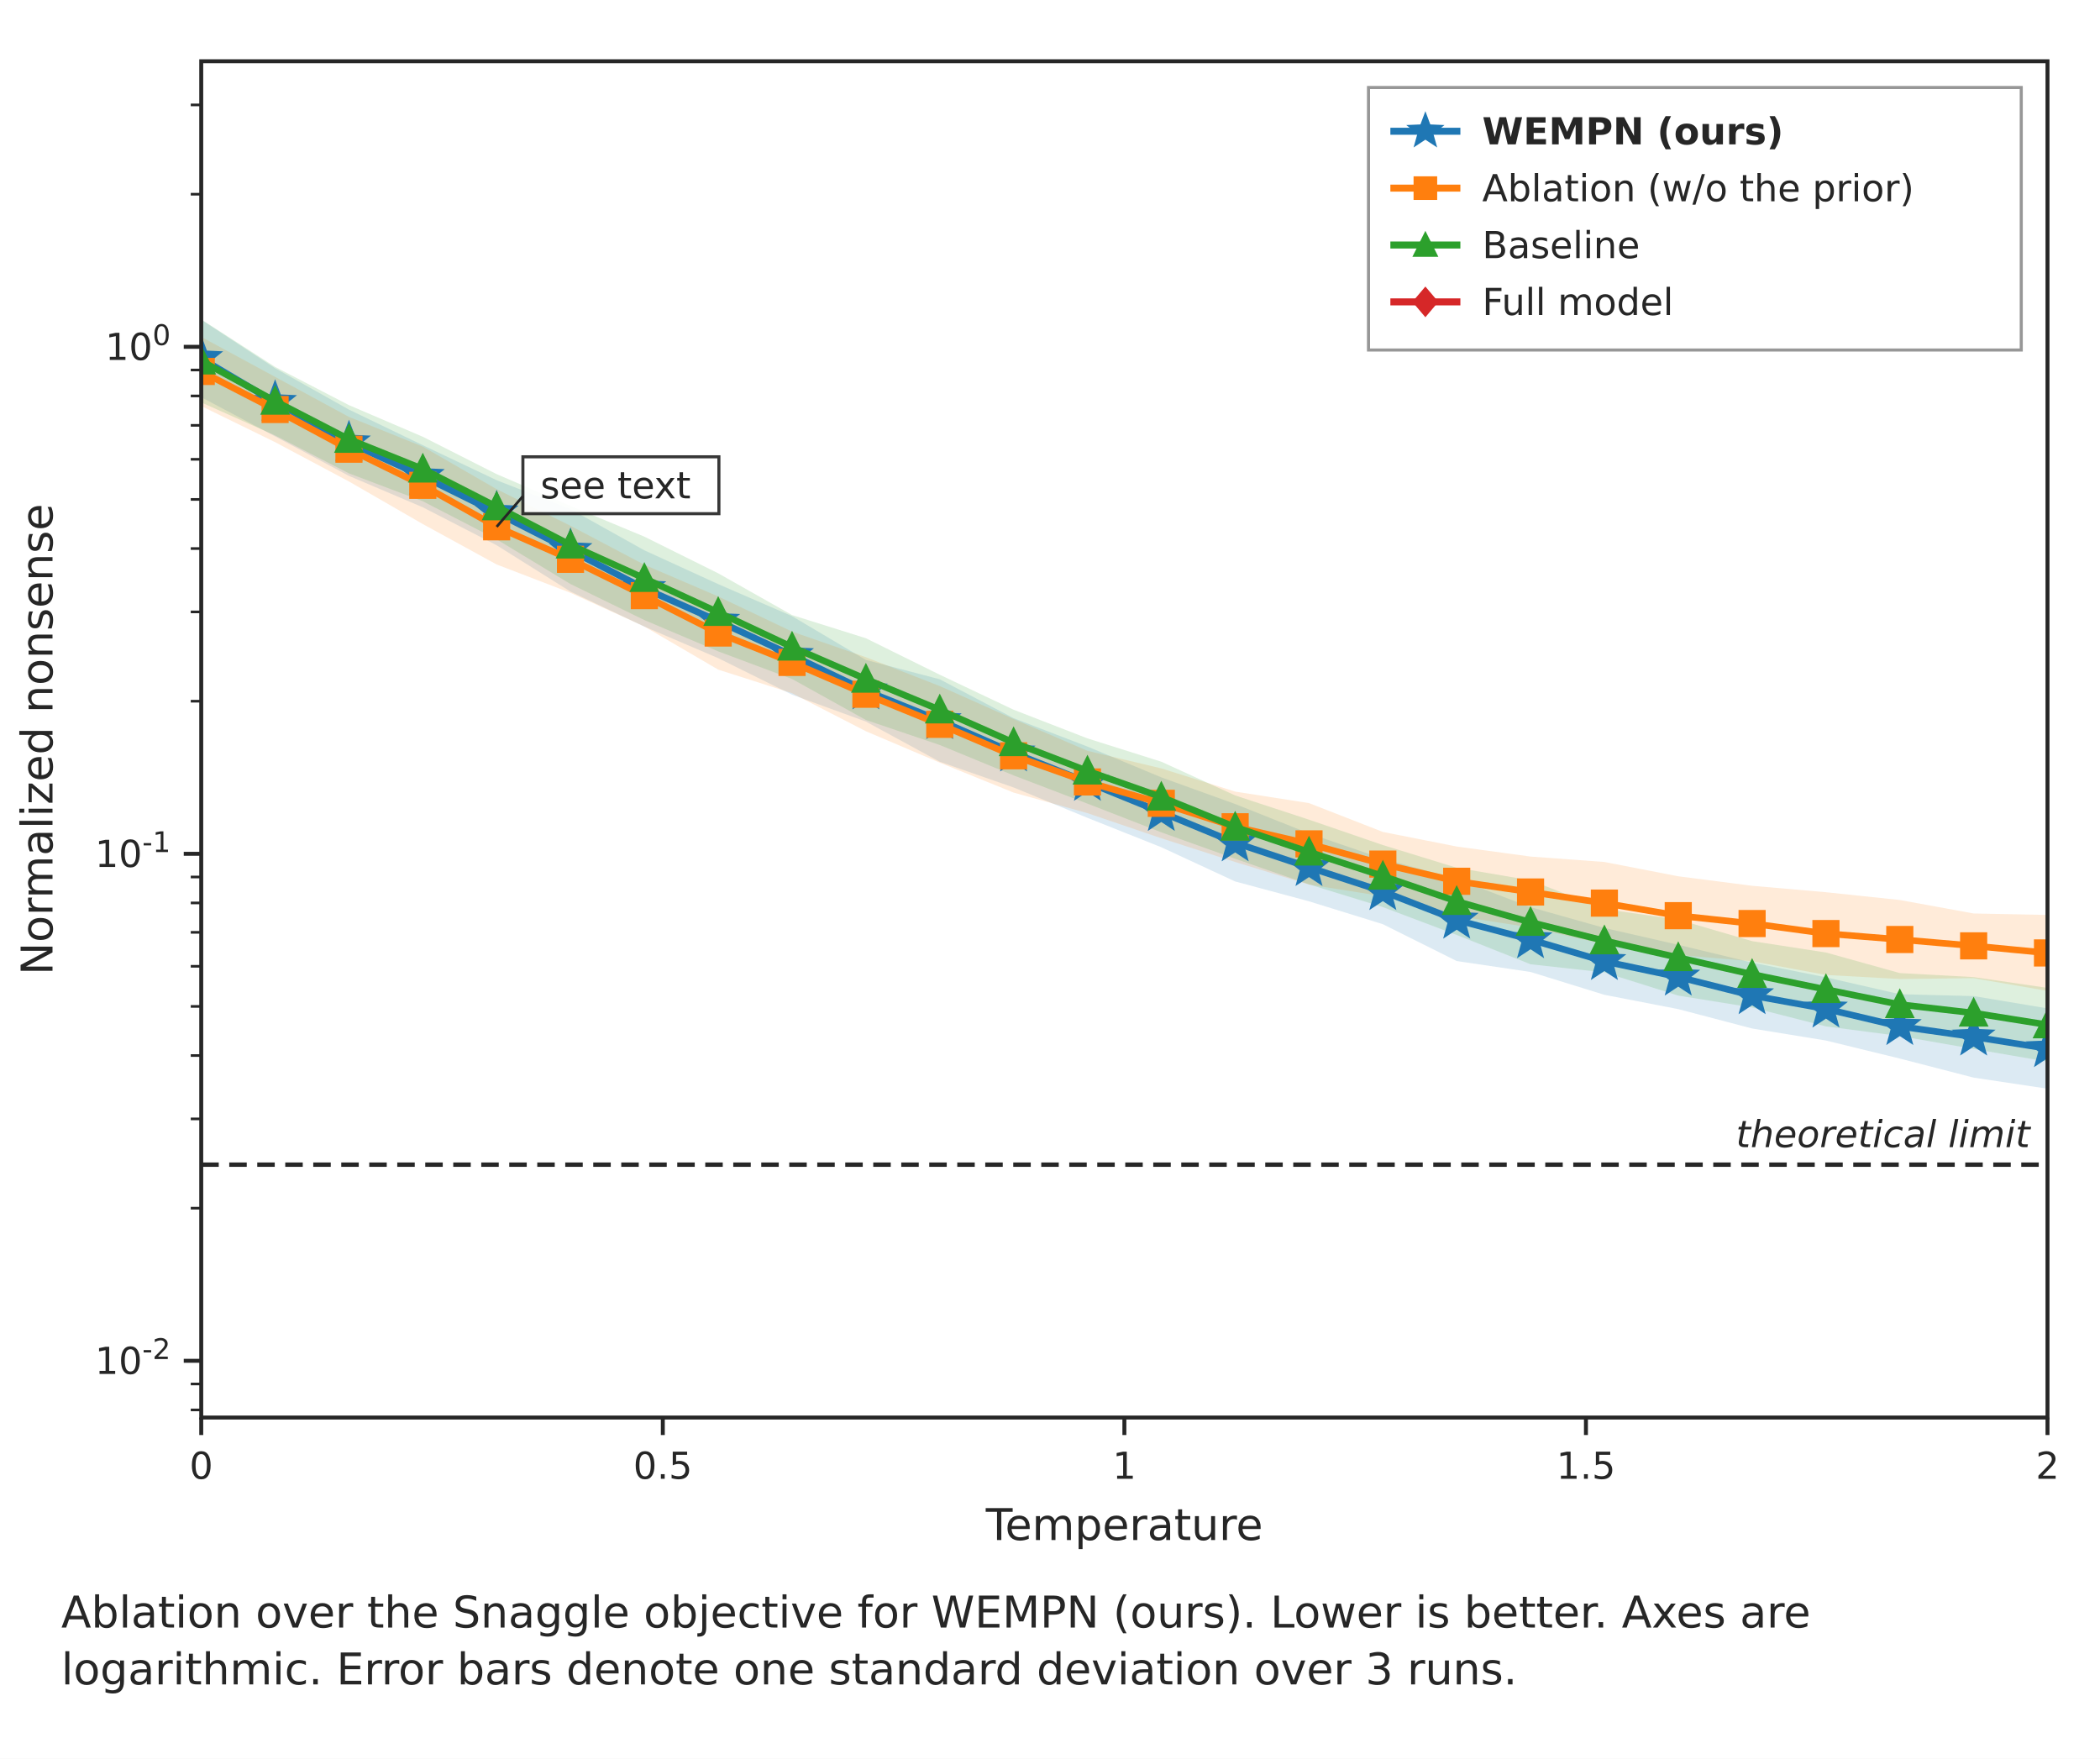
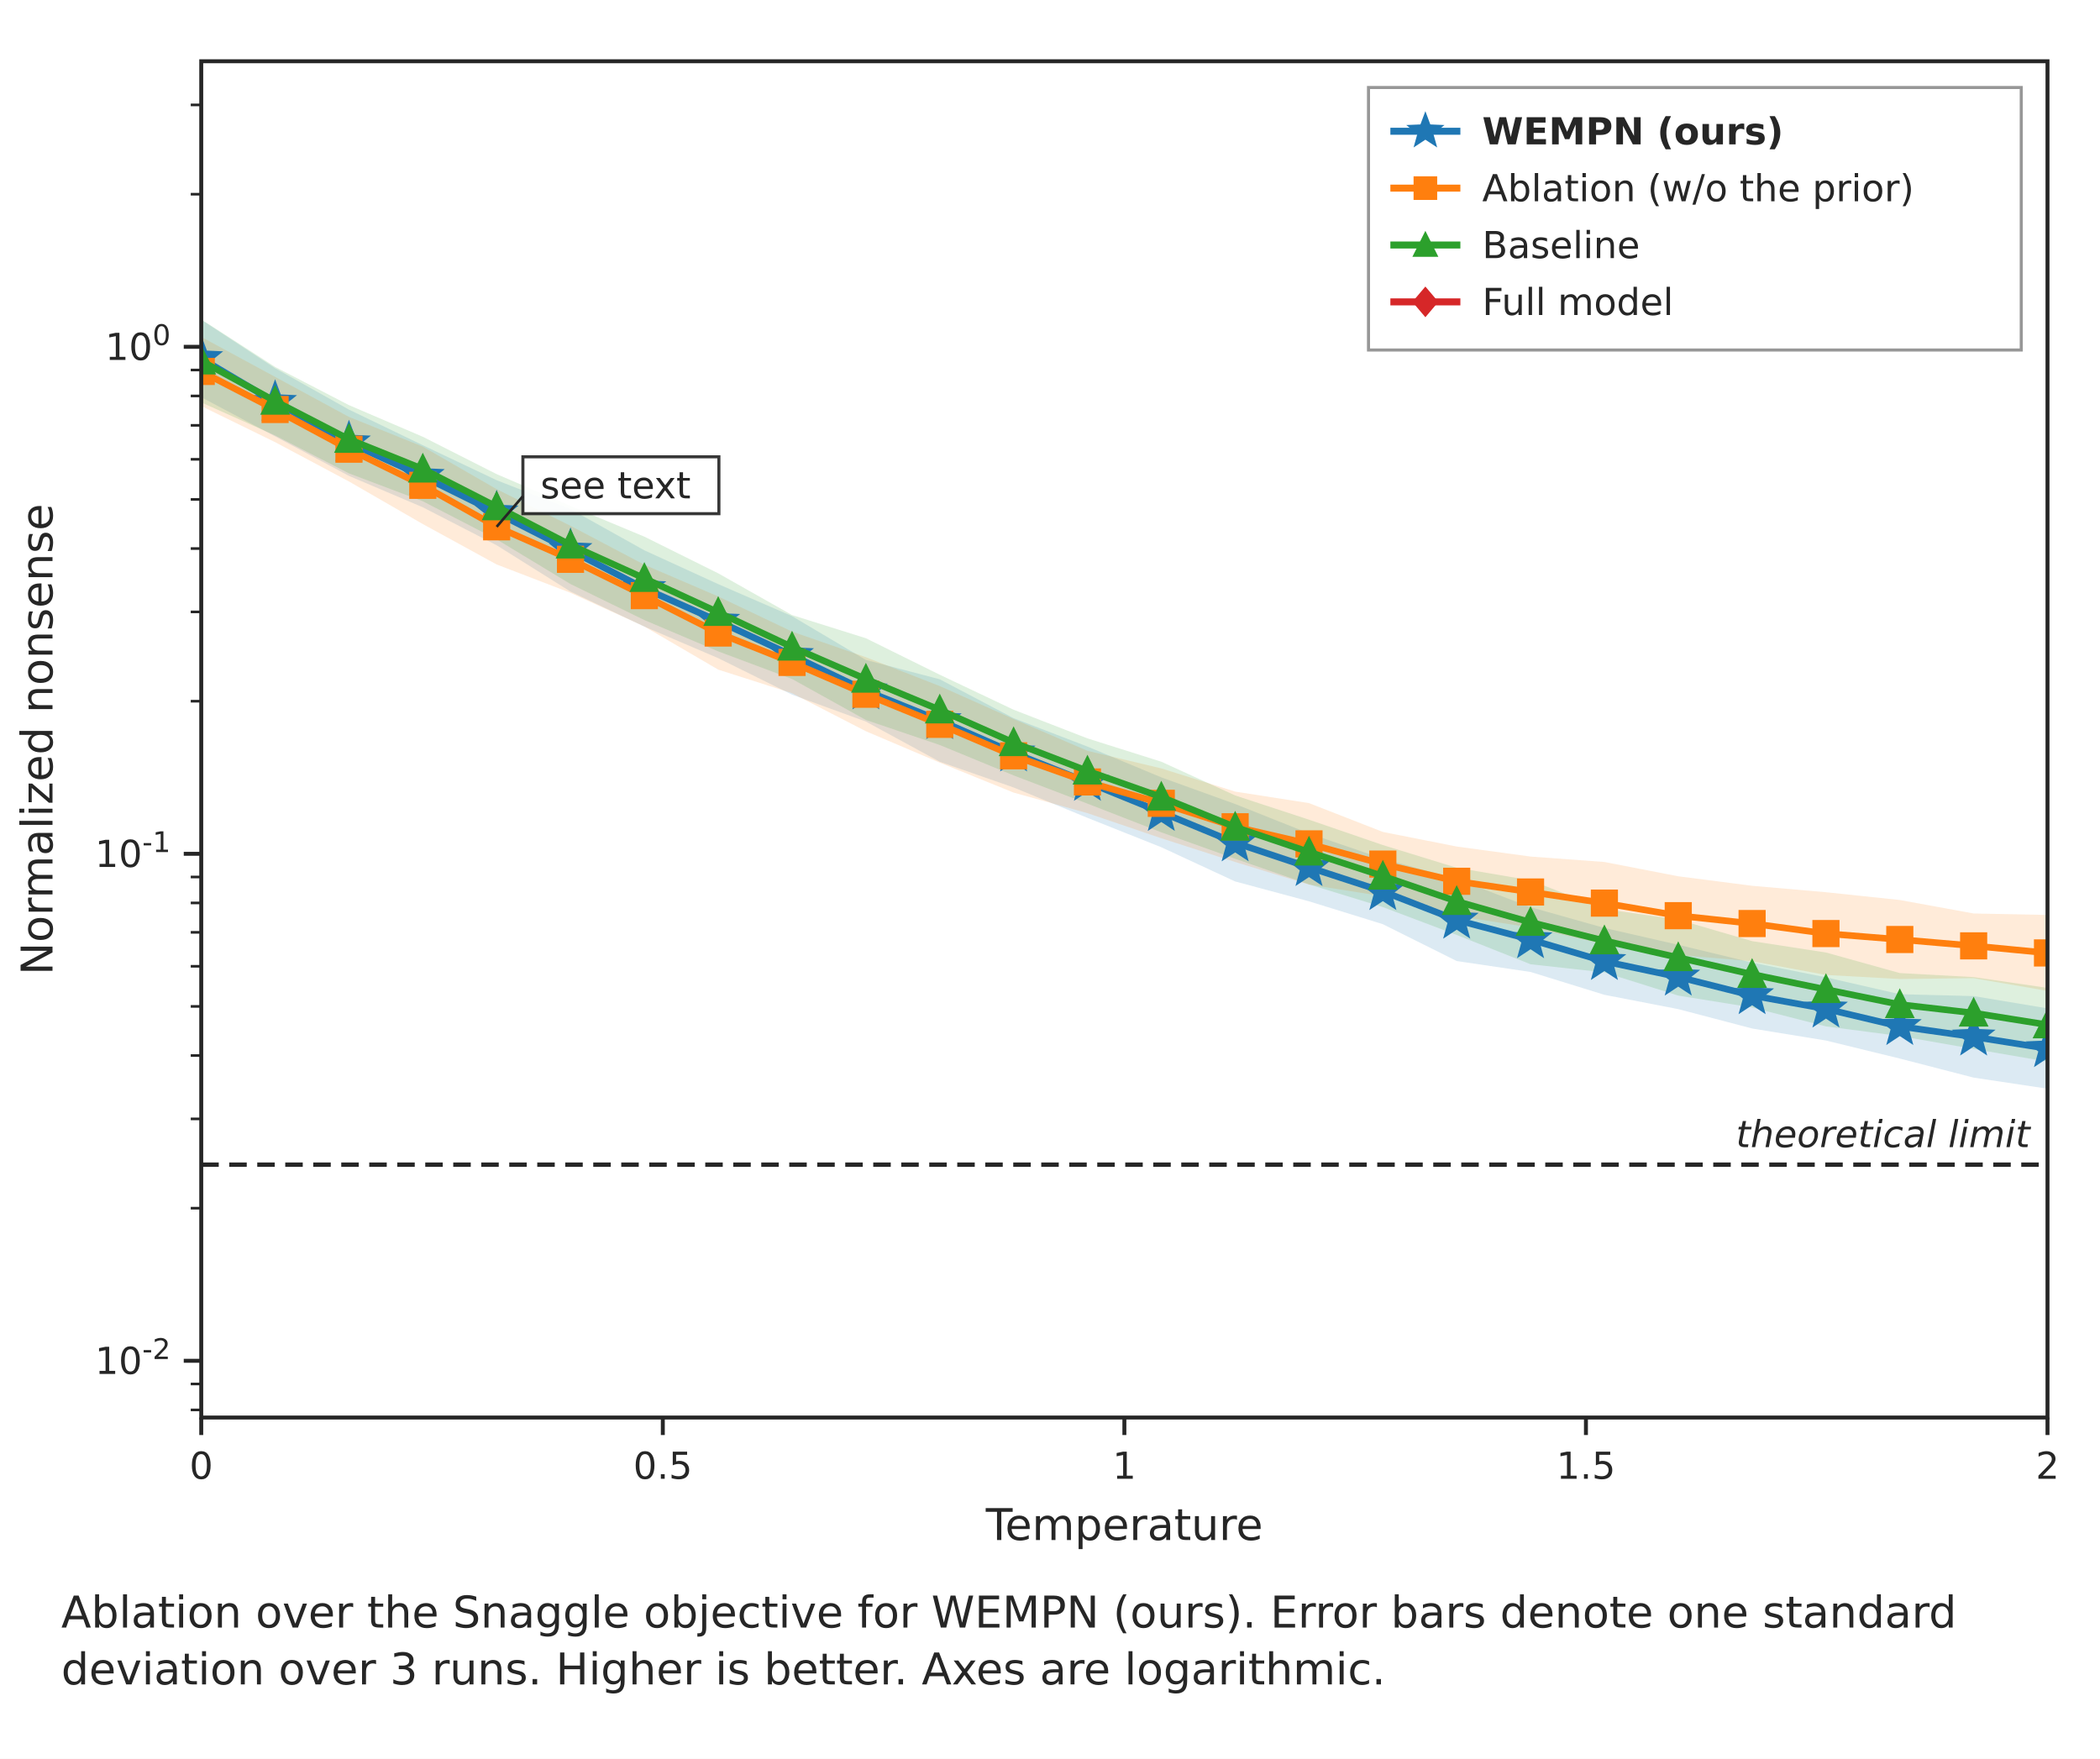
<svg xmlns="http://www.w3.org/2000/svg" viewBox="0 0 480 402" width="480" height="402" font-family="'DejaVu Sans', 'Helvetica Neue', Helvetica, Arial, sans-serif" role="img">
  <defs>
    <pattern id="hatch0" width="5" height="5" patternUnits="userSpaceOnUse" patternTransform="rotate(45)">
      <line x1="0" y1="0" x2="0" y2="5" stroke="#555555" stroke-width="1" />
    </pattern>
    <pattern id="hatch1" width="5" height="5" patternUnits="userSpaceOnUse" patternTransform="rotate(135)">
      <line x1="0" y1="0" x2="0" y2="5" stroke="#555555" stroke-width="1" />
    </pattern>
    <pattern id="hatch2" width="5" height="5" patternUnits="userSpaceOnUse" patternTransform="rotate(0)">
      <line x1="0" y1="0" x2="0" y2="5" stroke="#555555" stroke-width="1" />
    </pattern>
    <pattern id="hatch3" width="5" height="5" patternUnits="userSpaceOnUse" patternTransform="rotate(90)">
      <line x1="0" y1="0" x2="0" y2="5" stroke="#555555" stroke-width="1" />
    </pattern>
  </defs>
  <rect x="0" y="0" width="480" height="402" fill="#ffffff" />
  <g transform="translate(0,0)">
    <clipPath id="clip0">
      <rect x="46" y="14" width="422" height="310" />
    </clipPath>
    <g clip-path="url(#clip0)">
      <polygon points="46,90.79 62.88,99.74 79.76,108.77 96.64,115.95 113.52,124.63 130.4,135.22 147.28,143.22 164.16,150.43 181.04,158.78 197.92,164.93 214.8,174.11 231.68,179.99 248.56,186.93 265.44,193.65 282.32,201.47 299.2,206.01 316.08,211.24 332.96,219.66 349.84,222.16 366.72,227.38 383.6,230.65 400.48,235.08 417.36,237.83 434.24,241.95 451.12,246.31 468,248.84 468,230.48 451.12,227.67 434.24,227.24 417.36,223.38 400.48,220.02 383.6,215.95 366.72,212.1 349.84,207.35 332.96,200.91 316.08,196.27 299.2,190.49 282.32,183.77 265.44,177.68 248.56,170.64 231.68,164.15 214.8,155.26 197.92,150.84 181.04,140.83 164.16,133.51 147.28,125.78 130.4,116.36 113.52,109.76 96.64,101.76 79.76,93.62 62.88,84.16 46,73.07" fill="#1f77b4" opacity="0.16" />
      <polygon points="46,92.81 62.88,101.06 79.76,110.05 96.64,119.78 113.52,129.02 130.4,135.5 147.28,143.2 164.16,153.05 181.04,158.45 197.92,167.14 214.8,174.31 231.68,181.16 248.56,185.86 265.44,191.6 282.32,197.02 299.2,202.19 316.08,204.85 332.96,209.37 349.84,211.99 366.72,215.82 383.6,218.28 400.48,219.71 417.36,222.84 434.24,223.77 451.12,223.58 468,226.49 468,209.13 451.12,208.79 434.24,205.71 417.36,203.93 400.48,202.46 383.6,200.29 366.72,197.02 349.84,195.78 332.96,193.49 316.08,190.15 299.2,183.56 282.32,180.93 265.44,175.63 248.56,171.61 231.68,164.34 214.8,156.81 197.92,150.22 181.04,144.36 164.16,136.33 147.28,129.08 130.4,120.18 113.52,111.81 96.64,102.08 79.76,95.29 62.88,86.14 46,77" fill="#ff7f0e" opacity="0.16" />
      <polygon points="46,91.98 62.88,99.53 79.76,108.19 96.64,114.57 113.52,123.28 130.4,133.49 147.28,141.72 164.16,148.88 181.04,155.19 197.92,164.56 214.8,170.28 231.68,177.23 248.56,183.68 265.44,190.24 282.32,196.28 299.2,202.14 316.08,207.33 332.96,213.7 349.84,220.4 366.72,222.26 383.6,227.56 400.48,230.28 417.36,234.6 434.24,236.8 451.12,239.76 468,242.66 468,225.8 451.12,223.33 434.24,222.41 417.36,217.71 400.48,215.11 383.6,210.19 366.72,207.79 349.84,201.21 332.96,198.34 316.08,193.15 299.2,187.35 282.32,181.81 265.44,174.1 248.56,168.77 231.68,162.22 214.8,154.22 197.92,145.88 181.04,140.58 164.16,131.04 147.28,122.66 130.4,115.63 113.52,108.37 96.64,99.83 79.76,92.6 62.88,83.86 46,73" fill="#2ca02c" opacity="0.16" />
      <polyline points="46,81.93 62.88,91.95 79.76,101.2 96.64,108.86 113.52,117.2 130.4,125.79 147.28,134.5 164.16,141.97 181.04,149.8 197.92,157.88 214.8,164.68 231.68,172.07 248.56,178.79 265.44,185.66 282.32,192.62 299.2,198.25 316.08,203.75 332.96,210.29 349.84,214.76 366.72,219.74 383.6,223.3 400.48,227.55 417.36,230.6 434.24,234.6 451.12,236.99 468,239.66" fill="none" stroke="#1f77b4" stroke-width="1.5" stroke-linejoin="round" />
      <polygon points="46,76.66 47.3,80.14 51.01,80.3 48.11,82.61 49.1,86.19 46,84.14 42.9,86.19 43.89,82.61 40.99,80.3 44.7,80.14" fill="#1f77b4" />
      <polygon points="62.88,86.68 64.18,90.16 67.89,90.32 64.99,92.63 65.98,96.21 62.88,94.16 59.78,96.21 60.77,92.63 57.87,90.32 61.58,90.16" fill="#1f77b4" />
      <polygon points="79.76,95.93 81.06,99.41 84.77,99.57 81.87,101.88 82.86,105.46 79.76,103.41 76.66,105.46 77.65,101.88 74.75,99.57 78.46,99.41" fill="#1f77b4" />
      <polygon points="96.64,103.59 97.94,107.06 101.65,107.23 98.75,109.54 99.74,113.12 96.64,111.07 93.54,113.12 94.53,109.54 91.63,107.23 95.34,107.06" fill="#1f77b4" />
      <polygon points="113.52,111.93 114.82,115.41 118.53,115.57 115.63,117.88 116.62,121.46 113.52,119.41 110.42,121.46 111.41,117.88 108.51,115.57 112.22,115.41" fill="#1f77b4" />
      <polygon points="130.4,120.52 131.7,124 135.41,124.16 132.51,126.47 133.5,130.05 130.4,128 127.3,130.05 128.29,126.47 125.39,124.16 129.1,124" fill="#1f77b4" />
      <polygon points="147.28,129.23 148.58,132.71 152.29,132.87 149.39,135.18 150.38,138.76 147.28,136.71 144.18,138.76 145.17,135.18 142.27,132.87 145.98,132.71" fill="#1f77b4" />
      <polygon points="164.16,136.7 165.46,140.18 169.17,140.34 166.27,142.65 167.26,146.23 164.16,144.18 161.06,146.23 162.05,142.65 159.15,140.34 162.86,140.18" fill="#1f77b4" />
      <polygon points="181.04,144.53 182.34,148.01 186.05,148.17 183.15,150.49 184.14,154.07 181.04,152.02 177.94,154.07 178.93,150.49 176.03,148.17 179.74,148.01" fill="#1f77b4" />
      <polygon points="197.92,152.61 199.22,156.09 202.93,156.26 200.03,158.57 201.02,162.15 197.92,160.1 194.82,162.15 195.81,158.57 192.91,156.26 196.62,156.09" fill="#1f77b4" />
      <polygon points="214.8,159.41 216.1,162.89 219.81,163.05 216.91,165.37 217.9,168.94 214.8,166.89 211.7,168.94 212.69,165.37 209.79,163.05 213.5,162.89" fill="#1f77b4" />
      <polygon points="231.68,166.8 232.98,170.28 236.69,170.44 233.79,172.75 234.78,176.33 231.68,174.28 228.58,176.33 229.57,172.75 226.67,170.44 230.38,170.28" fill="#1f77b4" />
      <polygon points="248.56,173.52 249.86,177 253.57,177.16 250.67,179.47 251.66,183.05 248.56,181 245.46,183.05 246.45,179.47 243.55,177.16 247.26,177" fill="#1f77b4" />
      <polygon points="265.44,180.39 266.74,183.87 270.45,184.04 267.55,186.35 268.54,189.93 265.44,187.88 262.34,189.93 263.33,186.35 260.43,184.04 264.14,183.87" fill="#1f77b4" />
      <polygon points="282.32,187.35 283.62,190.83 287.33,190.99 284.43,193.3 285.42,196.88 282.32,194.83 279.22,196.88 280.21,193.3 277.31,190.99 281.02,190.83" fill="#1f77b4" />
      <polygon points="299.2,192.98 300.5,196.46 304.21,196.62 301.31,198.94 302.3,202.52 299.2,200.47 296.1,202.52 297.09,198.94 294.19,196.62 297.9,196.46" fill="#1f77b4" />
      <polygon points="316.08,198.48 317.38,201.96 321.09,202.13 318.19,204.44 319.18,208.02 316.08,205.97 312.98,208.02 313.97,204.44 311.07,202.13 314.78,201.96" fill="#1f77b4" />
      <polygon points="332.96,205.02 334.26,208.49 337.97,208.66 335.07,210.97 336.06,214.55 332.96,212.5 329.86,214.55 330.85,210.97 327.95,208.66 331.66,208.49" fill="#1f77b4" />
      <polygon points="349.84,209.49 351.14,212.97 354.85,213.13 351.95,215.44 352.94,219.02 349.84,216.97 346.74,219.02 347.73,215.44 344.83,213.13 348.54,212.97" fill="#1f77b4" />
      <polygon points="366.72,214.47 368.02,217.95 371.73,218.11 368.83,220.42 369.82,224 366.72,221.95 363.62,224 364.61,220.42 361.71,218.11 365.42,217.95" fill="#1f77b4" />
      <polygon points="383.6,218.03 384.9,221.51 388.61,221.67 385.71,223.99 386.7,227.56 383.6,225.51 380.5,227.56 381.49,223.99 378.59,221.67 382.3,221.51" fill="#1f77b4" />
      <polygon points="400.48,222.28 401.78,225.76 405.49,225.92 402.59,228.23 403.58,231.81 400.48,229.76 397.38,231.81 398.37,228.23 395.47,225.92 399.18,225.76" fill="#1f77b4" />
      <polygon points="417.36,225.33 418.66,228.81 422.37,228.98 419.47,231.29 420.46,234.87 417.36,232.82 414.26,234.87 415.25,231.29 412.35,228.98 416.06,228.81" fill="#1f77b4" />
      <polygon points="434.24,229.33 435.54,232.81 439.25,232.97 436.35,235.28 437.34,238.86 434.24,236.81 431.14,238.86 432.13,235.28 429.23,232.97 432.94,232.81" fill="#1f77b4" />
      <polygon points="451.12,231.72 452.42,235.2 456.13,235.36 453.23,237.68 454.22,241.26 451.12,239.21 448.02,241.26 449.01,237.68 446.11,235.36 449.82,235.2" fill="#1f77b4" />
      <polygon points="468,234.39 469.3,237.87 473.01,238.03 470.11,240.34 471.1,243.92 468,241.87 464.9,243.92 465.89,240.34 462.99,238.03 466.7,237.87" fill="#1f77b4" />
      <polyline points="46,84.9 62.88,93.6 79.76,102.67 96.64,110.93 113.52,120.41 130.4,127.84 147.28,136.14 164.16,144.69 181.04,151.41 197.92,158.68 214.8,165.56 231.68,172.75 248.56,178.73 265.44,183.61 282.32,188.97 299.2,192.88 316.08,197.5 332.96,201.43 349.84,203.88 366.72,206.42 383.6,209.29 400.48,211.09 417.36,213.38 434.24,214.74 451.12,216.19 468,217.81" fill="none" stroke="#ff7f0e" stroke-width="1.5" stroke-linejoin="round" />
      <rect x="42.9" y="81.8" width="6.2" height="6.2" fill="#ff7f0e" />
      <rect x="59.78" y="90.5" width="6.2" height="6.2" fill="#ff7f0e" />
      <rect x="76.66" y="99.57" width="6.2" height="6.2" fill="#ff7f0e" />
      <rect x="93.54" y="107.83" width="6.2" height="6.2" fill="#ff7f0e" />
      <rect x="110.42" y="117.31" width="6.2" height="6.2" fill="#ff7f0e" />
      <rect x="127.3" y="124.74" width="6.2" height="6.2" fill="#ff7f0e" />
      <rect x="144.18" y="133.04" width="6.2" height="6.2" fill="#ff7f0e" />
      <rect x="161.06" y="141.59" width="6.2" height="6.2" fill="#ff7f0e" />
      <rect x="177.94" y="148.31" width="6.2" height="6.2" fill="#ff7f0e" />
      <rect x="194.82" y="155.58" width="6.2" height="6.2" fill="#ff7f0e" />
      <rect x="211.7" y="162.46" width="6.2" height="6.2" fill="#ff7f0e" />
      <rect x="228.58" y="169.65" width="6.2" height="6.2" fill="#ff7f0e" />
      <rect x="245.46" y="175.63" width="6.2" height="6.2" fill="#ff7f0e" />
      <rect x="262.34" y="180.51" width="6.2" height="6.2" fill="#ff7f0e" />
      <rect x="279.22" y="185.87" width="6.2" height="6.2" fill="#ff7f0e" />
      <rect x="296.1" y="189.78" width="6.2" height="6.2" fill="#ff7f0e" />
      <rect x="312.98" y="194.4" width="6.2" height="6.2" fill="#ff7f0e" />
      <rect x="329.86" y="198.33" width="6.2" height="6.2" fill="#ff7f0e" />
      <rect x="346.74" y="200.78" width="6.2" height="6.2" fill="#ff7f0e" />
      <rect x="363.62" y="203.32" width="6.2" height="6.2" fill="#ff7f0e" />
      <rect x="380.5" y="206.19" width="6.2" height="6.2" fill="#ff7f0e" />
      <rect x="397.38" y="207.99" width="6.2" height="6.2" fill="#ff7f0e" />
      <rect x="414.26" y="210.28" width="6.2" height="6.2" fill="#ff7f0e" />
      <rect x="431.14" y="211.64" width="6.2" height="6.2" fill="#ff7f0e" />
      <rect x="448.02" y="213.09" width="6.2" height="6.2" fill="#ff7f0e" />
      <rect x="464.9" y="214.71" width="6.2" height="6.2" fill="#ff7f0e" />
      <polyline points="46,82.49 62.88,91.69 79.76,100.4 96.64,107.2 113.52,115.82 130.4,124.56 147.28,132.19 164.16,139.96 181.04,147.89 197.92,155.22 214.8,162.25 231.68,169.73 248.56,176.22 265.44,182.17 282.32,189.04 299.2,194.74 316.08,200.24 332.96,206.02 349.84,210.8 366.72,215.02 383.6,218.87 400.48,222.7 417.36,226.16 434.24,229.6 451.12,231.54 468,234.23" fill="none" stroke="#2ca02c" stroke-width="1.5" stroke-linejoin="round" />
      <polygon points="46,78.77 42.59,85.59 49.41,85.59" fill="#2ca02c" />
      <polygon points="62.88,87.97 59.47,94.79 66.29,94.79" fill="#2ca02c" />
      <polygon points="79.76,96.68 76.35,103.5 83.17,103.5" fill="#2ca02c" />
      <polygon points="96.64,103.48 93.23,110.3 100.05,110.3" fill="#2ca02c" />
      <polygon points="113.52,112.1 110.11,118.92 116.93,118.92" fill="#2ca02c" />
      <polygon points="130.4,120.84 126.99,127.66 133.81,127.66" fill="#2ca02c" />
      <polygon points="147.28,128.47 143.87,135.29 150.69,135.29" fill="#2ca02c" />
      <polygon points="164.16,136.24 160.75,143.06 167.57,143.06" fill="#2ca02c" />
      <polygon points="181.04,144.17 177.63,150.99 184.45,150.99" fill="#2ca02c" />
      <polygon points="197.92,151.5 194.51,158.32 201.33,158.32" fill="#2ca02c" />
      <polygon points="214.8,158.53 211.39,165.35 218.21,165.35" fill="#2ca02c" />
      <polygon points="231.68,166.01 228.27,172.83 235.09,172.83" fill="#2ca02c" />
      <polygon points="248.56,172.5 245.15,179.32 251.97,179.32" fill="#2ca02c" />
      <polygon points="265.44,178.45 262.03,185.27 268.85,185.27" fill="#2ca02c" />
      <polygon points="282.32,185.32 278.91,192.14 285.73,192.14" fill="#2ca02c" />
      <polygon points="299.2,191.02 295.79,197.84 302.61,197.84" fill="#2ca02c" />
      <polygon points="316.08,196.52 312.67,203.34 319.49,203.34" fill="#2ca02c" />
      <polygon points="332.96,202.3 329.55,209.12 336.37,209.12" fill="#2ca02c" />
      <polygon points="349.84,207.08 346.43,213.9 353.25,213.9" fill="#2ca02c" />
      <polygon points="366.72,211.3 363.31,218.12 370.13,218.12" fill="#2ca02c" />
      <polygon points="383.6,215.15 380.19,221.97 387.01,221.97" fill="#2ca02c" />
      <polygon points="400.48,218.98 397.07,225.8 403.89,225.8" fill="#2ca02c" />
      <polygon points="417.36,222.44 413.95,229.26 420.77,229.26" fill="#2ca02c" />
      <polygon points="434.24,225.88 430.83,232.7 437.65,232.7" fill="#2ca02c" />
      <polygon points="451.12,227.82 447.71,234.64 454.53,234.64" fill="#2ca02c" />
      <polygon points="468,230.51 464.59,237.33 471.41,237.33" fill="#2ca02c" />
      <line x1="46" y1="266.2" x2="468" y2="266.2" stroke="#262626" stroke-width="1" stroke-dasharray="4,2.4" />
      <text x="464" y="262.2" font-size="8.5" text-anchor="end" fill="#262626" font-style="italic">theoretical limit</text>
      <rect x="119.52" y="104.41" width="44.8" height="13" fill="#ffffff" stroke="#262626" stroke-width="0.7" opacity="0.92" />
      <text x="123.52" y="113.91" font-size="8.5" text-anchor="start" fill="#262626">see text</text>
      <line x1="113.52" y1="120.41" x2="119.52" y2="113.41" stroke="#262626" stroke-width="0.6" />
    </g>
    <rect x="46" y="14" width="422" height="310" fill="none" stroke="#262626" stroke-width="0.9" />
    <line x1="46" y1="324" x2="46" y2="328" stroke="#262626" stroke-width="0.9" />
    <text x="46" y="338" font-size="8.5" text-anchor="middle" fill="#262626">0</text>
    <line x1="151.5" y1="324" x2="151.5" y2="328" stroke="#262626" stroke-width="0.9" />
    <text x="151.5" y="338" font-size="8.5" text-anchor="middle" fill="#262626">0.5</text>
    <line x1="257" y1="324" x2="257" y2="328" stroke="#262626" stroke-width="0.9" />
    <text x="257" y="338" font-size="8.5" text-anchor="middle" fill="#262626">1</text>
    <line x1="362.5" y1="324" x2="362.5" y2="328" stroke="#262626" stroke-width="0.9" />
    <text x="362.5" y="338" font-size="8.5" text-anchor="middle" fill="#262626">1.5</text>
    <line x1="468" y1="324" x2="468" y2="328" stroke="#262626" stroke-width="0.9" />
    <text x="468" y="338" font-size="8.5" text-anchor="middle" fill="#262626">2</text>
    <line x1="46" y1="311.03" x2="42" y2="311.03" stroke="#262626" stroke-width="0.9" />
    <text x="39" y="314.03" font-size="8.5" fill="#262626" text-anchor="end">10<tspan dy="-3.4" font-size="6.5">-2</tspan>
    </text>
    <line x1="46" y1="195.15" x2="42" y2="195.15" stroke="#262626" stroke-width="0.9" />
    <text x="39" y="198.15" font-size="8.5" fill="#262626" text-anchor="end">10<tspan dy="-3.4" font-size="6.5">-1</tspan>
    </text>
    <line x1="46" y1="79.27" x2="42" y2="79.27" stroke="#262626" stroke-width="0.9" />
    <text x="39" y="82.27" font-size="8.5" fill="#262626" text-anchor="end">10<tspan dy="-3.4" font-size="6.5">0</tspan>
    </text>
    <line x1="46" y1="322.26" x2="43.6" y2="322.26" stroke="#262626" stroke-width="0.6" />
    <line x1="46" y1="316.33" x2="43.6" y2="316.33" stroke="#262626" stroke-width="0.6" />
    <line x1="46" y1="276.15" x2="43.6" y2="276.15" stroke="#262626" stroke-width="0.6" />
    <line x1="46" y1="255.74" x2="43.6" y2="255.74" stroke="#262626" stroke-width="0.6" />
    <line x1="46" y1="241.26" x2="43.6" y2="241.26" stroke="#262626" stroke-width="0.6" />
    <line x1="46" y1="230.03" x2="43.6" y2="230.03" stroke="#262626" stroke-width="0.6" />
    <line x1="46" y1="220.86" x2="43.6" y2="220.86" stroke="#262626" stroke-width="0.6" />
    <line x1="46" y1="213.1" x2="43.6" y2="213.1" stroke="#262626" stroke-width="0.6" />
    <line x1="46" y1="206.38" x2="43.6" y2="206.38" stroke="#262626" stroke-width="0.6" />
    <line x1="46" y1="200.45" x2="43.6" y2="200.45" stroke="#262626" stroke-width="0.6" />
    <line x1="46" y1="160.27" x2="43.6" y2="160.27" stroke="#262626" stroke-width="0.6" />
    <line x1="46" y1="139.86" x2="43.6" y2="139.86" stroke="#262626" stroke-width="0.6" />
    <line x1="46" y1="125.38" x2="43.6" y2="125.38" stroke="#262626" stroke-width="0.6" />
    <line x1="46" y1="114.15" x2="43.6" y2="114.15" stroke="#262626" stroke-width="0.6" />
    <line x1="46" y1="104.98" x2="43.6" y2="104.98" stroke="#262626" stroke-width="0.6" />
    <line x1="46" y1="97.22" x2="43.6" y2="97.22" stroke="#262626" stroke-width="0.6" />
    <line x1="46" y1="90.5" x2="43.6" y2="90.5" stroke="#262626" stroke-width="0.6" />
    <line x1="46" y1="84.57" x2="43.6" y2="84.57" stroke="#262626" stroke-width="0.6" />
    <line x1="46" y1="44.39" x2="43.6" y2="44.39" stroke="#262626" stroke-width="0.6" />
    <line x1="46" y1="23.98" x2="43.6" y2="23.98" stroke="#262626" stroke-width="0.6" />
    <text x="257" y="352" font-size="10" text-anchor="middle" fill="#262626">Temperature</text>
    <text x="12" y="169" font-size="10" fill="#262626" text-anchor="middle" transform="rotate(-90 12 169)">Normalized nonsense</text>
    <rect x="312.8" y="20" width="149.2" height="60" fill="#ffffff" opacity="0.9" stroke="#8c8c8c" stroke-width="0.7" />
    <line x1="317.8" y1="30" x2="333.8" y2="30" stroke="#1f77b4" stroke-width="1.6" />
    <polygon points="325.8,25.41 326.93,28.44 330.17,28.58 327.63,30.6 328.5,33.71 325.8,31.93 323.1,33.71 323.97,30.6 321.43,28.58 324.67,28.44" fill="#1f77b4" />
    <text x="338.8" y="33" font-size="8.5" text-anchor="start" fill="#262626" font-weight="600">WEMPN (ours)</text>
    <line x1="317.8" y1="43" x2="333.8" y2="43" stroke="#ff7f0e" stroke-width="1.6" />
    <rect x="323.1" y="40.3" width="5.4" height="5.4" fill="#ff7f0e" />
    <text x="338.8" y="46" font-size="8.5" text-anchor="start" fill="#262626">Ablation (w/o the prior)</text>
    <line x1="317.8" y1="56" x2="333.8" y2="56" stroke="#2ca02c" stroke-width="1.6" />
    <polygon points="325.8,52.76 322.83,58.7 328.77,58.7" fill="#2ca02c" />
    <text x="338.8" y="59" font-size="8.5" text-anchor="start" fill="#262626">Baseline</text>
    <line x1="317.8" y1="69" x2="333.8" y2="69" stroke="#d62728" stroke-width="1.6" />
    <polygon points="325.8,65.49 328.77,69 325.8,72.51 322.83,69" fill="#d62728" />
    <text x="338.8" y="72" font-size="8.5" text-anchor="start" fill="#262626">Full model</text>
  </g>
-   <text x="14" y="372" font-size="10" text-anchor="start" fill="#262626">Ablation over the Snaggle objective for WEMPN (ours). Lower is better. Axes are</text>
-   <text x="14" y="385" font-size="10" text-anchor="start" fill="#262626">logarithmic. Error bars denote one standard deviation over 3 runs.</text>
+   <text x="14" y="372" font-size="10" text-anchor="start" fill="#262626">Ablation over the Snaggle objective for WEMPN (ours). Error bars denote one standard</text>
+   <text x="14" y="385" font-size="10" text-anchor="start" fill="#262626">deviation over 3 runs. Higher is better. Axes are logarithmic.</text>
</svg>
